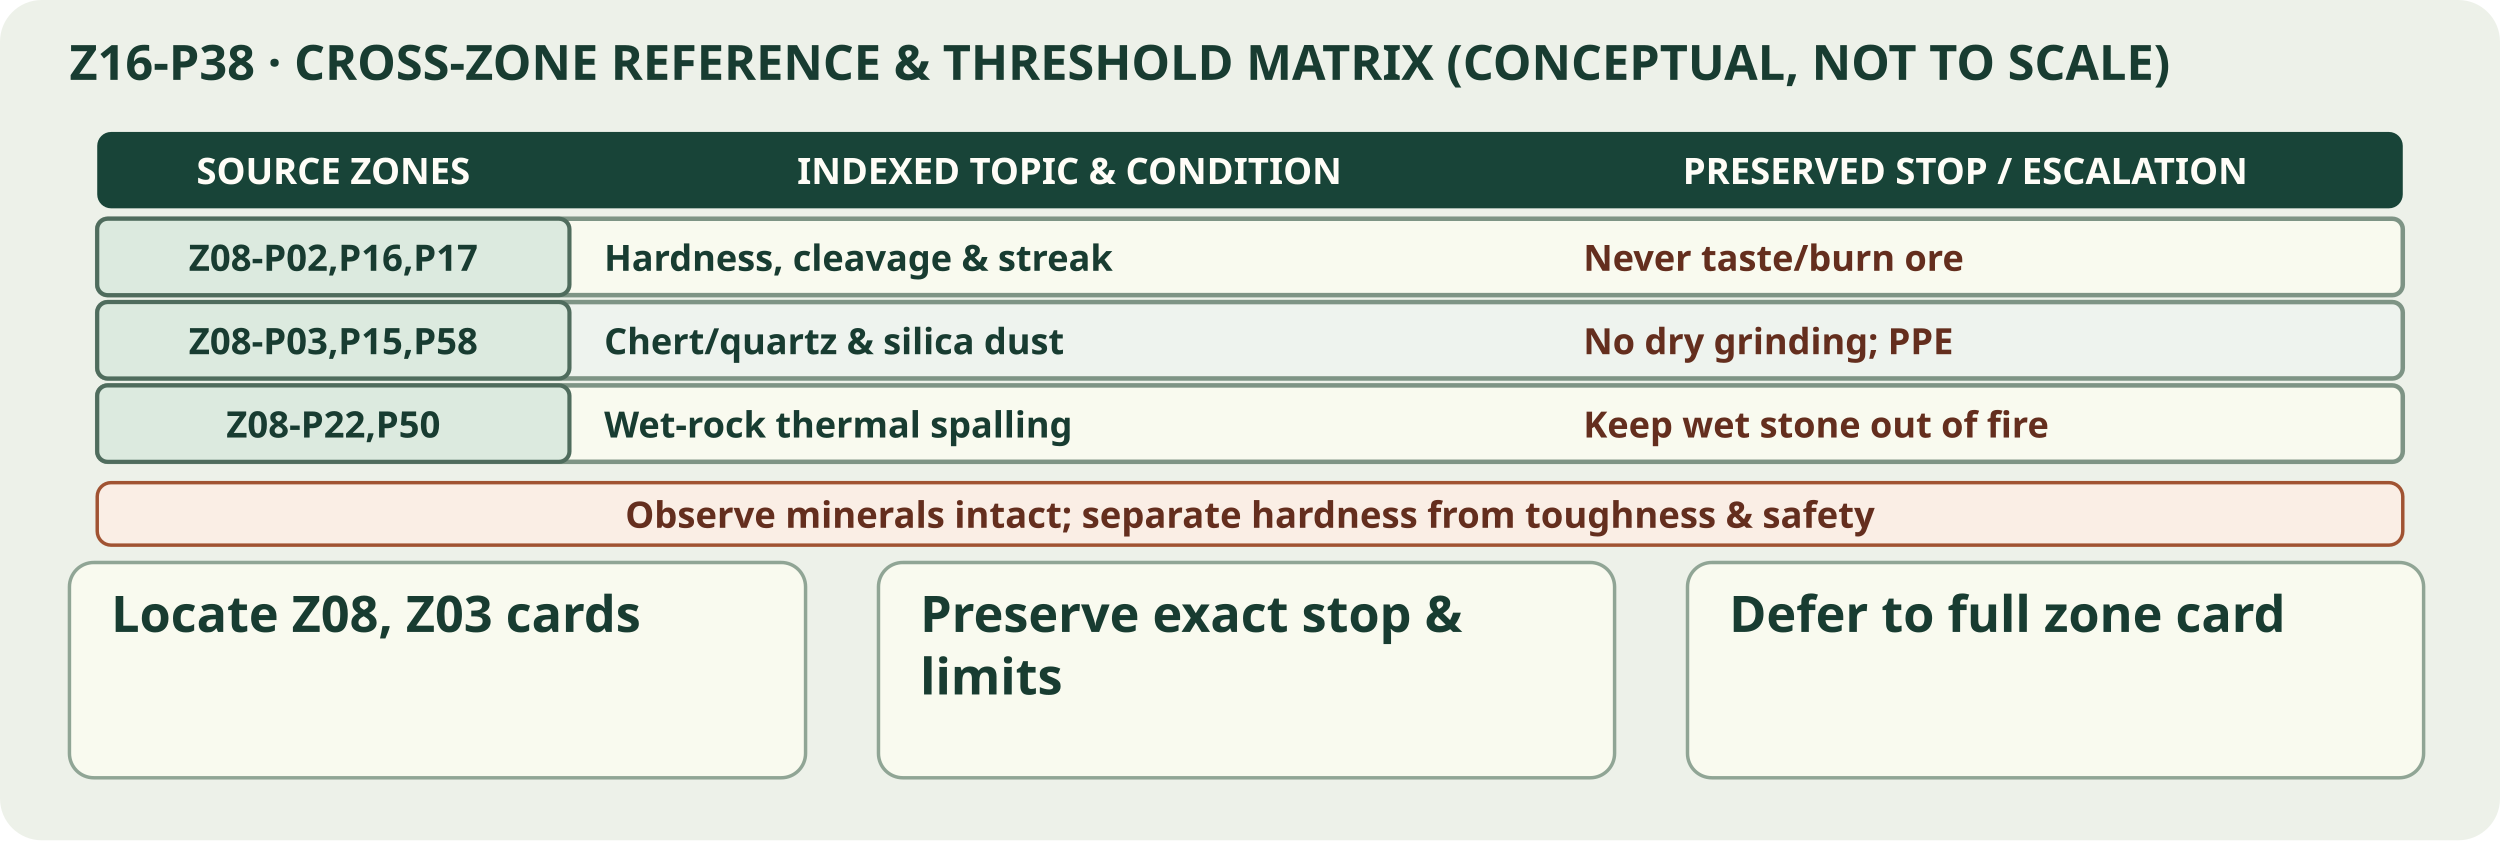
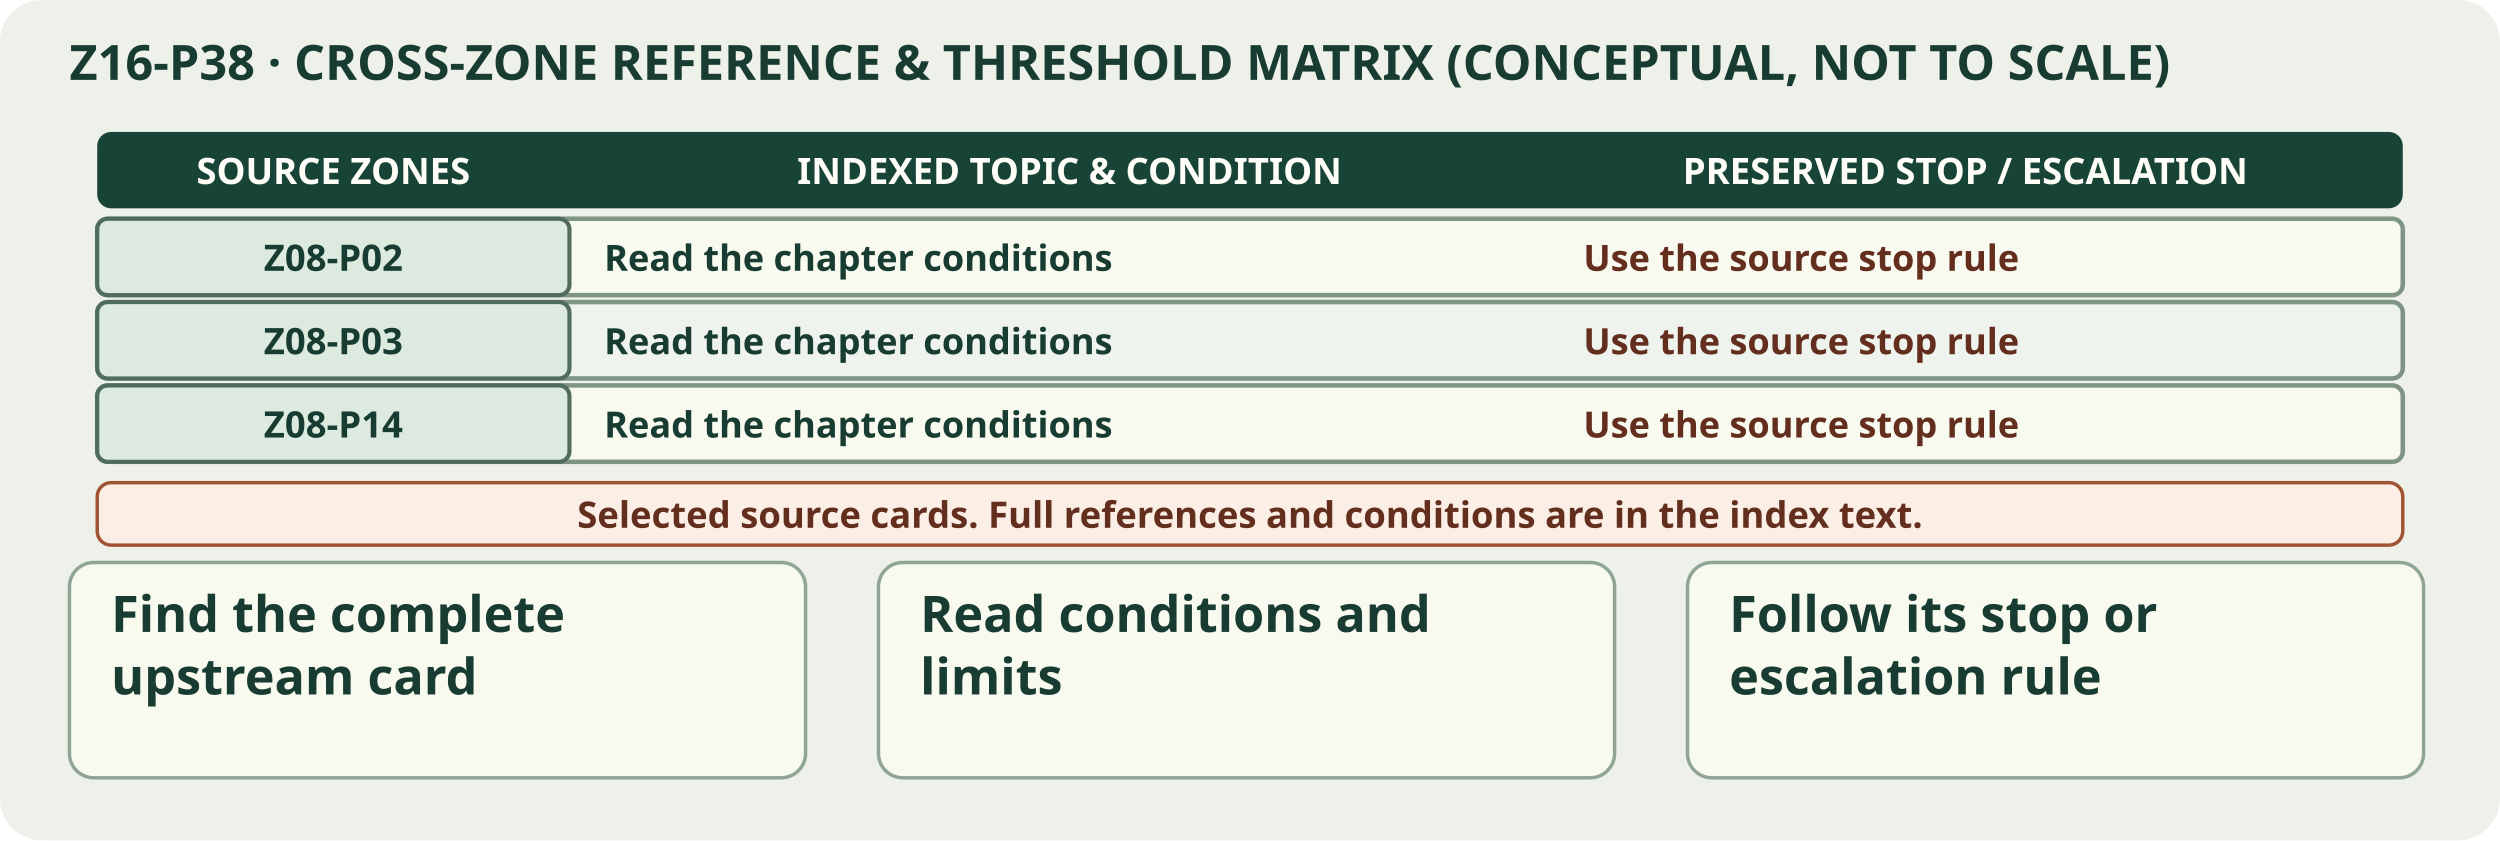
<svg xmlns="http://www.w3.org/2000/svg" viewBox="0 0 720 242" role="img" aria-labelledby="title desc">
  <defs>
    <marker id="arrow" viewBox="0 0 10 10" markerWidth="3" markerHeight="3" refX="8" refY="5" orient="auto">
      <path d="M0 0L10 5 0 10Z" fill="#285345" />
    </marker>
  </defs>
  <rect width="720" height="242" rx="12" fill="#edf1e9" />
  <g font-family="system-ui,sans-serif" font-size="14.5" font-weight="650" fill="#183c31">
    <text x="20" y="23" font-size="14" font-weight="700" fill="#183c31" text-anchor="start">Z16-P38 · CROSS-ZONE REFERENCE &amp; THRESHOLD MATRIX (CONCEPTUAL, NOT TO SCALE)</text>
-     <g id="atlas-crossref-atlas_matrix_3-artwork">
+     <g id="atlas-crossref-v01_source_index-artwork">
      <rect x="28" y="38" width="664" height="22" rx="4" fill="#184438" />
      <text x="96" y="53" font-size="10.5" font-weight="650" fill="#fffdf7" text-anchor="middle">SOURCE ZONES</text>
      <text x="308" y="53" font-size="10.5" font-weight="650" fill="#fffdf7" text-anchor="middle">INDEXED TOPIC &amp; CONDITION</text>
      <text x="566" y="53" font-size="10.5" font-weight="650" fill="#fffdf7" text-anchor="middle">PRESERVED STOP / ESCALATION</text>
      <rect x="28" y="63" width="664" height="22" rx="3" fill="#f9faef" stroke="#7e9485" stroke-width="1.3" />
      <rect x="28" y="63" width="136" height="22" rx="3" fill="#dceadf" stroke="#4f6c5d" stroke-width="1.2" />
-       <text x="96" y="78" font-size="10.5" font-weight="650" fill="#183c31" text-anchor="middle">Z08-P02,P16,P17</text>
-       <text x="174" y="78" font-size="10.4" font-weight="650" fill="#183c31" text-anchor="start">Hardness, cleavage &amp; streak</text>
-       <text x="456" y="78" font-size="10.4" font-weight="650" fill="#642e1e" text-anchor="start">Never taste/burn ore</text>
+       <text x="96" y="78" font-size="10.5" font-weight="650" fill="#183c31" text-anchor="middle">Z08-P02</text>
+       <text x="174" y="78" font-size="10.4" font-weight="650" fill="#183c31" text-anchor="start">Read the chapter conditions</text>
+       <text x="456" y="78" font-size="10.4" font-weight="650" fill="#642e1e" text-anchor="start">Use the source stop rule</text>
      <rect x="28" y="87" width="664" height="22" rx="3" fill="#eef3ee" stroke="#7e9485" stroke-width="1.3" />
      <rect x="28" y="87" width="136" height="22" rx="3" fill="#dceadf" stroke="#4f6c5d" stroke-width="1.2" />
-       <text x="96" y="102" font-size="10.5" font-weight="650" fill="#183c31" text-anchor="middle">Z08-P03,P15,P58</text>
-       <text x="174" y="102" font-size="10.4" font-weight="650" fill="#183c31" text-anchor="start">Chert/quartz &amp; silica dust</text>
-       <text x="456" y="102" font-size="10.4" font-weight="650" fill="#642e1e" text-anchor="start">No dry grinding; PPE</text>
+       <text x="96" y="102" font-size="10.5" font-weight="650" fill="#183c31" text-anchor="middle">Z08-P03</text>
+       <text x="174" y="102" font-size="10.4" font-weight="650" fill="#183c31" text-anchor="start">Read the chapter conditions</text>
+       <text x="456" y="102" font-size="10.4" font-weight="650" fill="#642e1e" text-anchor="start">Use the source stop rule</text>
      <rect x="28" y="111" width="664" height="22" rx="3" fill="#f9faef" stroke="#7e9485" stroke-width="1.3" />
      <rect x="28" y="111" width="136" height="22" rx="3" fill="#dceadf" stroke="#4f6c5d" stroke-width="1.2" />
-       <text x="96" y="126" font-size="10.5" font-weight="650" fill="#183c31" text-anchor="middle">Z08-P22,P50</text>
-       <text x="174" y="126" font-size="10.4" font-weight="650" fill="#183c31" text-anchor="start">Wet-rock thermal spalling</text>
-       <text x="456" y="126" font-size="10.4" font-weight="650" fill="#642e1e" text-anchor="start">Keep wet stone out of fire</text>
+       <text x="96" y="126" font-size="10.5" font-weight="650" fill="#183c31" text-anchor="middle">Z08-P14</text>
+       <text x="174" y="126" font-size="10.4" font-weight="650" fill="#183c31" text-anchor="start">Read the chapter conditions</text>
+       <text x="456" y="126" font-size="10.4" font-weight="650" fill="#642e1e" text-anchor="start">Use the source stop rule</text>
      <rect x="28" y="139" width="664" height="18" rx="4" fill="#faeee5" stroke="#a05332" />
-       <text x="360" y="152" font-size="10.5" font-weight="650" fill="#642e1e" text-anchor="middle">Observe minerals intact; separate hardness from toughness &amp; safety</text>
+       <text x="360" y="152" font-size="10.5" font-weight="650" fill="#642e1e" text-anchor="middle">Selected source cards. Full references and conditions are in the index text.</text>
    </g>
    <g id="stage-panels">
      <rect x="20" y="162" width="212" height="62" rx="7" fill="#f9faef" stroke="#90a595" />
-       <text x="32" y="182" font-size="14.5" font-weight="650" fill="#183c31" text-anchor="start">Locate Z08, Z03 cards</text>
+       <text x="32" y="182" font-size="14.5" font-weight="650" fill="#183c31" text-anchor="start">Find the complete</text>
+       <text x="32" y="200" font-size="14.5" font-weight="650" fill="#183c31" text-anchor="start">upstream card</text>
      <rect x="253" y="162" width="212" height="62" rx="7" fill="#f9faef" stroke="#90a595" />
-       <text x="265" y="182" font-size="14.5" font-weight="650" fill="#183c31" text-anchor="start">Preserve exact stop &amp;</text>
+       <text x="265" y="182" font-size="14.5" font-weight="650" fill="#183c31" text-anchor="start">Read conditions and</text>
      <text x="265" y="200" font-size="14.5" font-weight="650" fill="#183c31" text-anchor="start">limits</text>
      <rect x="486" y="162" width="212" height="62" rx="7" fill="#f9faef" stroke="#90a595" />
-       <text x="498" y="182" font-size="14.5" font-weight="650" fill="#183c31" text-anchor="start">Defer to full zone card</text>
+       <text x="498" y="182" font-size="14.5" font-weight="650" fill="#183c31" text-anchor="start">Follow its stop or</text>
+       <text x="498" y="200" font-size="14.5" font-weight="650" fill="#183c31" text-anchor="start">escalation rule</text>
    </g>
  </g>
</svg>
